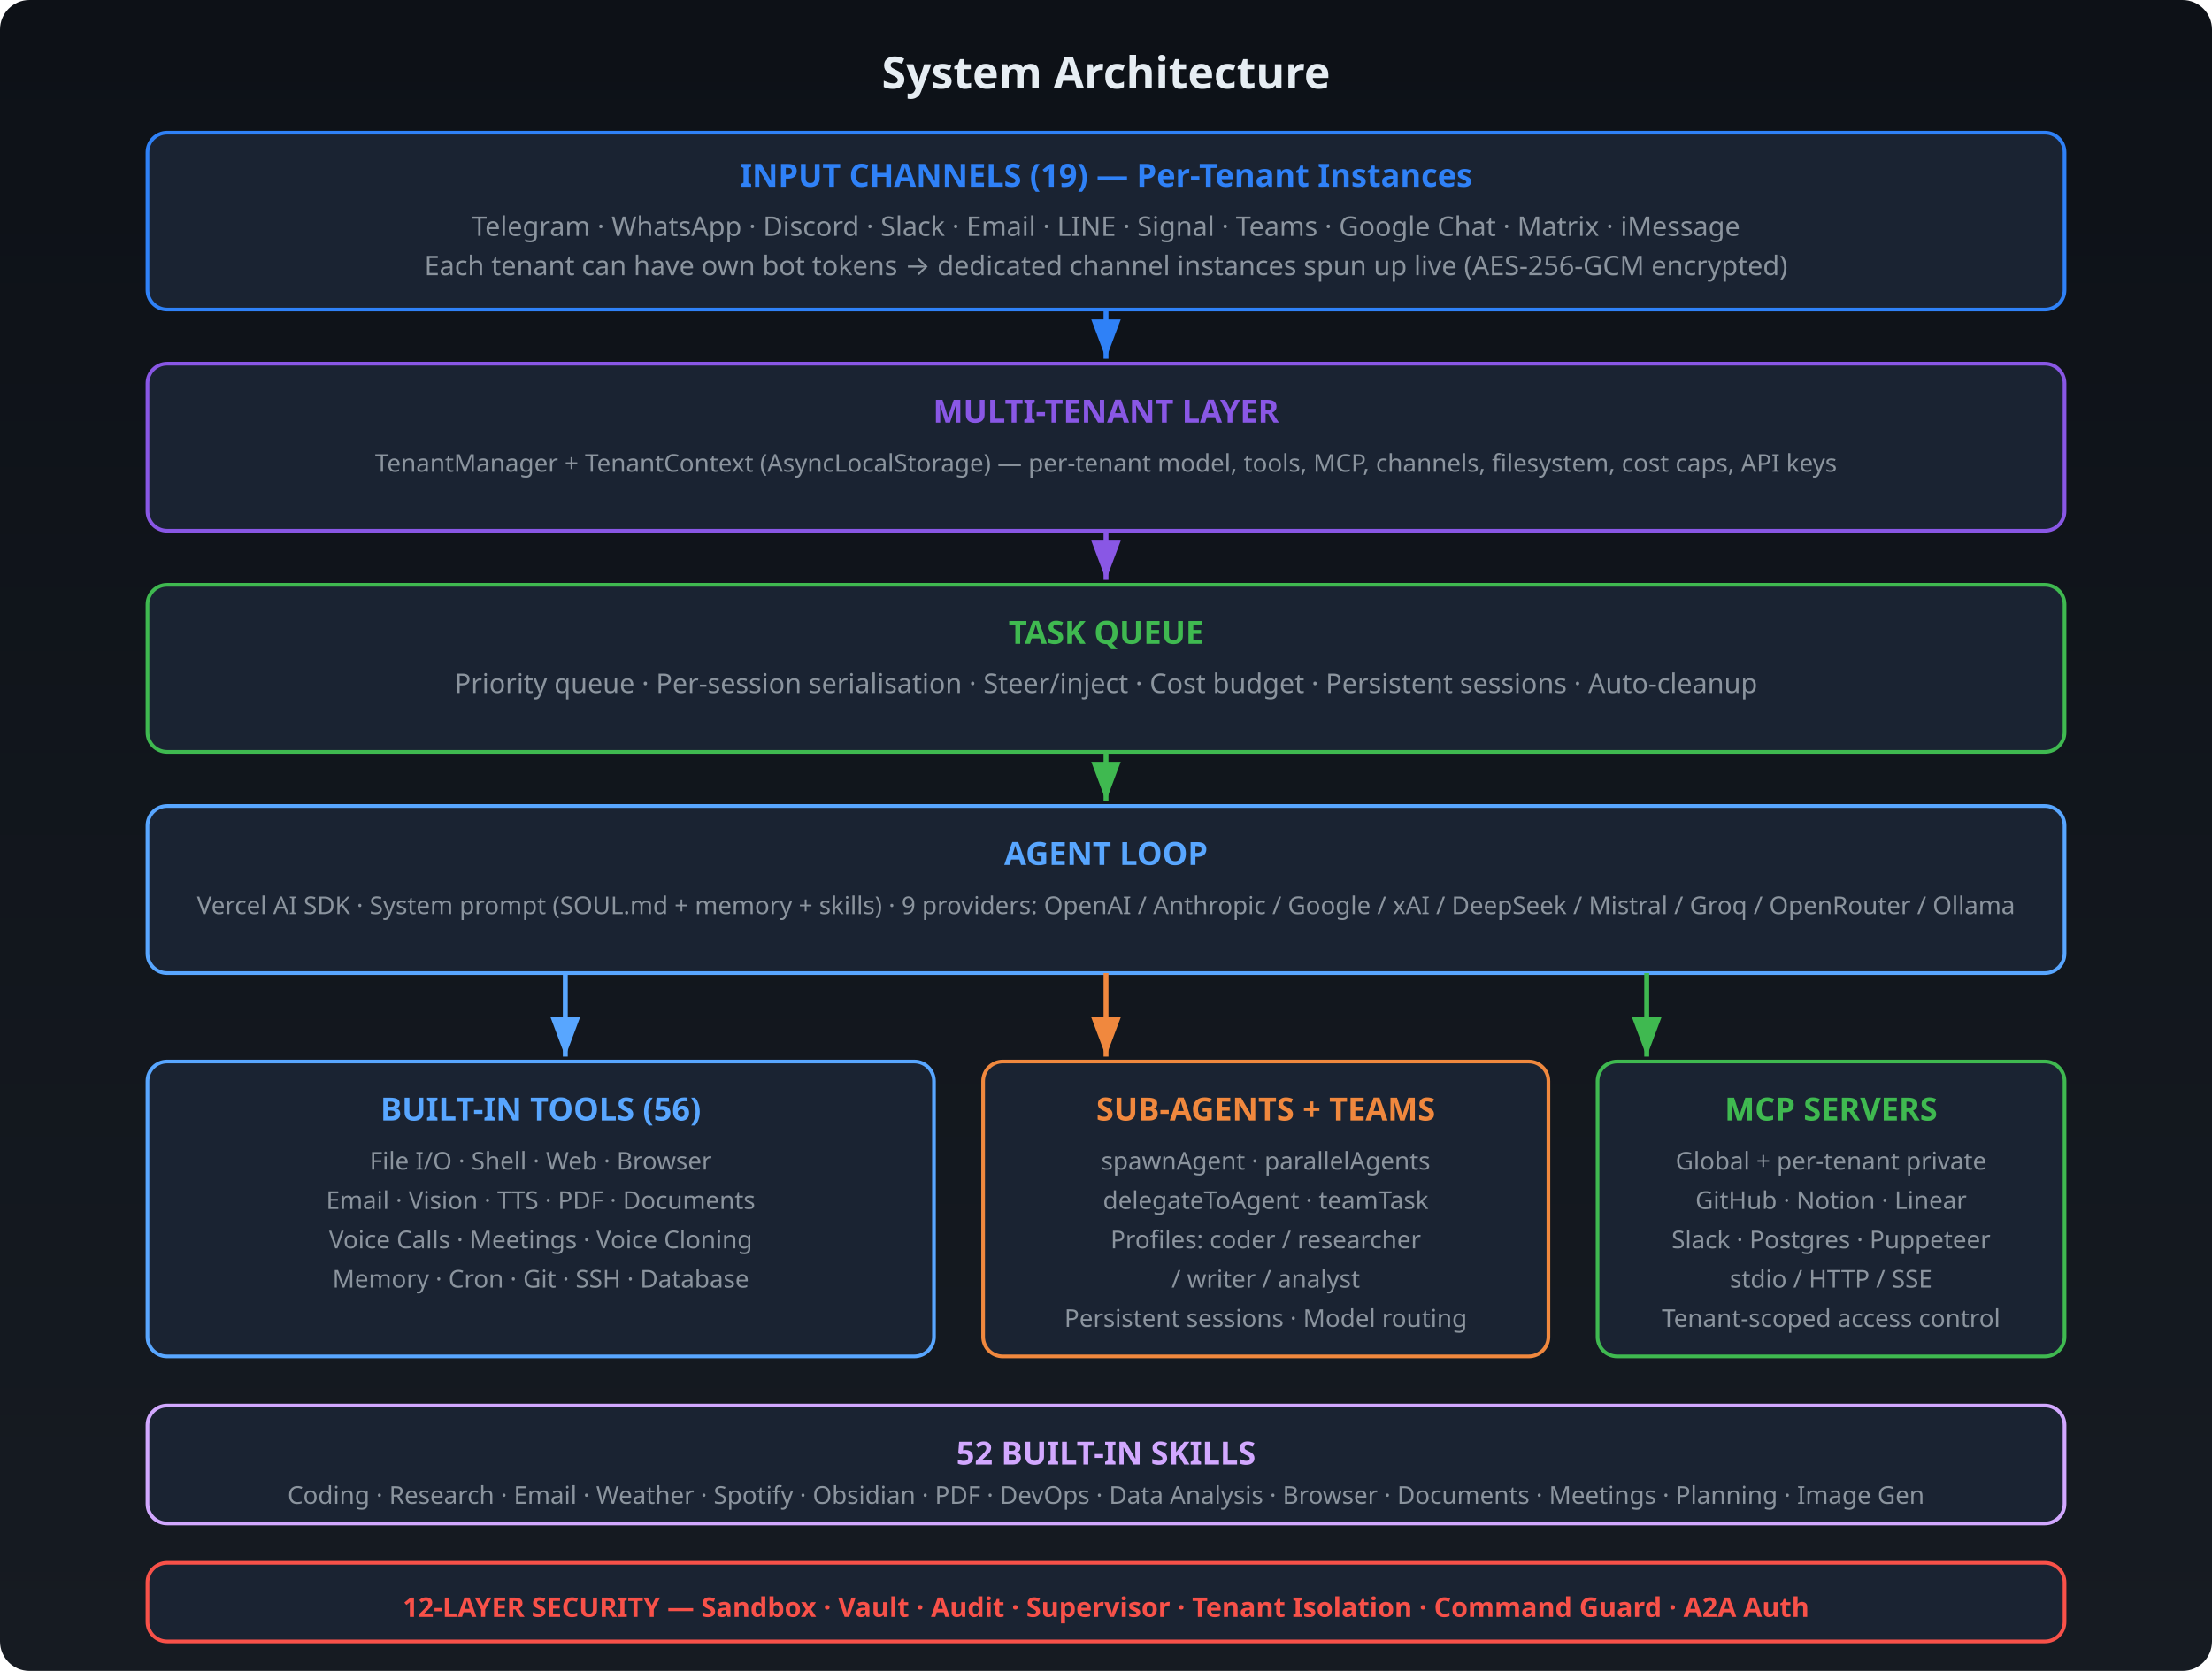
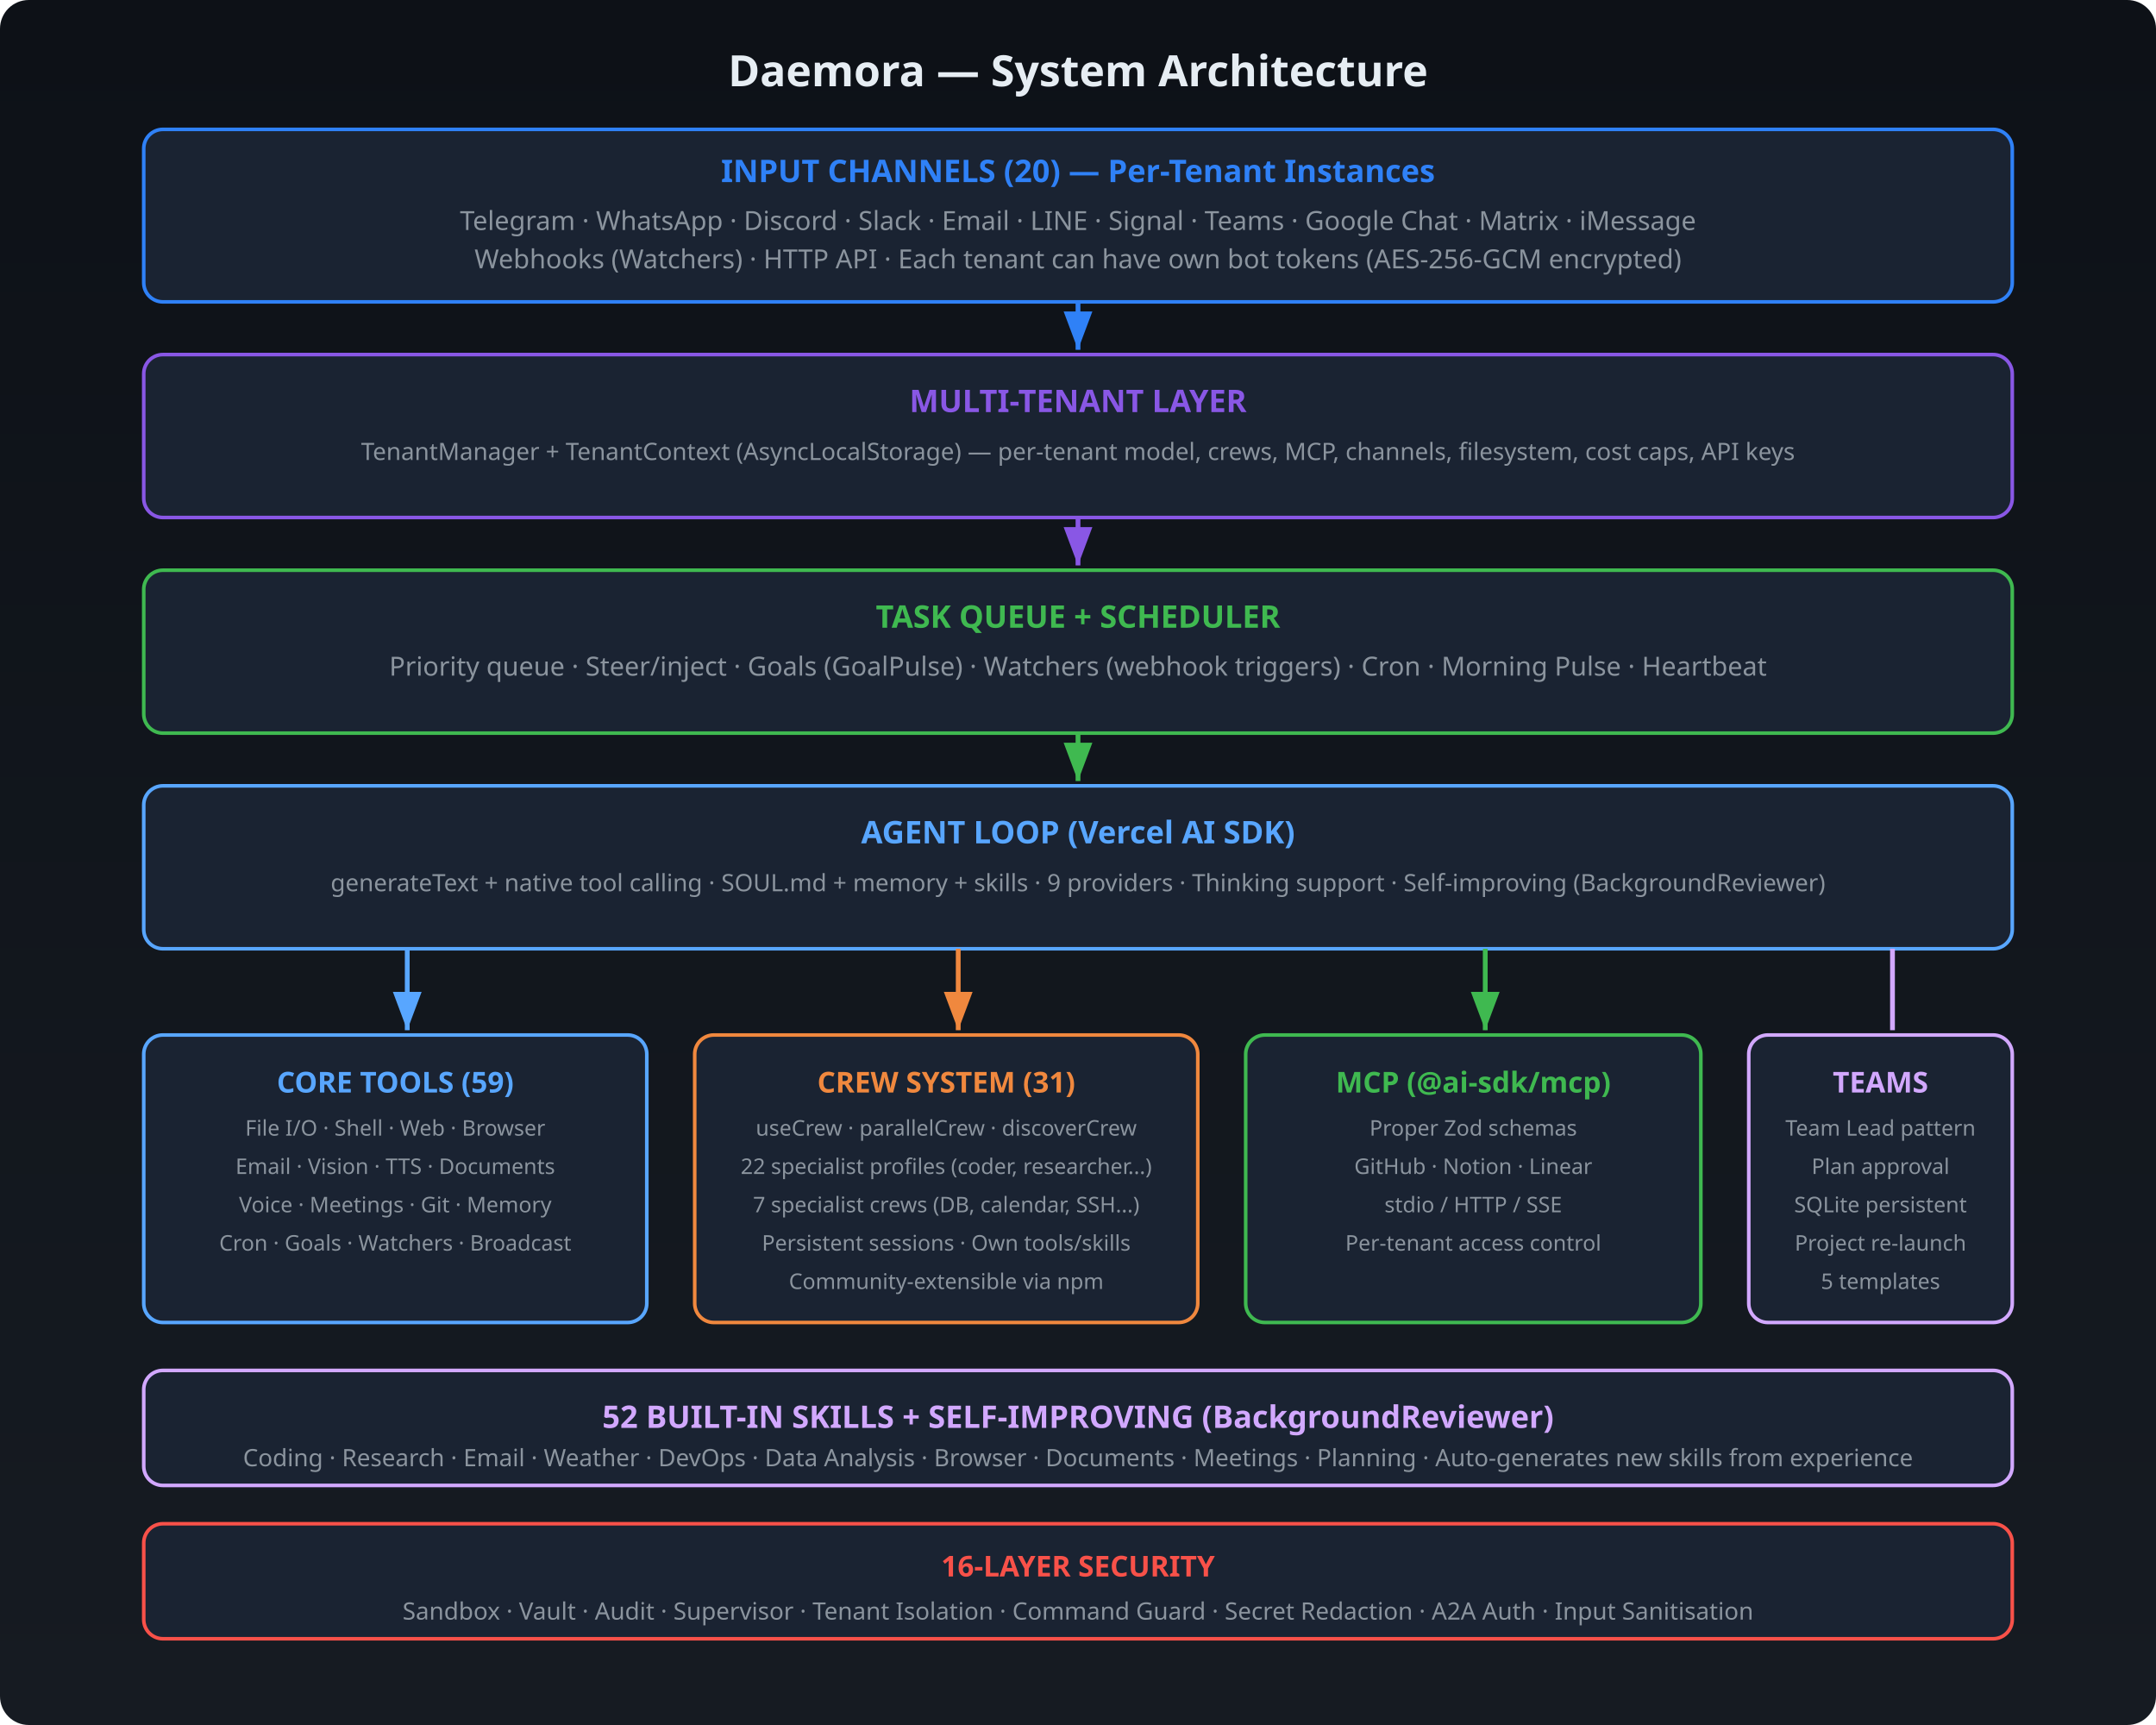
- <svg xmlns="http://www.w3.org/2000/svg" viewBox="0 0 900 680" font-family="'Segoe UI', system-ui, -apple-system, sans-serif">
+ <svg xmlns="http://www.w3.org/2000/svg" viewBox="0 0 900 720" font-family="'Segoe UI', system-ui, -apple-system, sans-serif">
  <defs>
    <linearGradient id="bg" x1="0" y1="0" x2="0" y2="1">
      <stop offset="0%" stop-color="#0d1117" />
      <stop offset="100%" stop-color="#161b22" />
    </linearGradient>
    <filter id="glow">
      <feGaussianBlur stdDeviation="2" result="blur" />
      <feMerge>
        <feMergeNode in="blur" />
        <feMergeNode in="SourceGraphic" />
      </feMerge>
    </filter>
-   </defs>
-   <rect width="900" height="680" fill="url(#bg)" rx="12" />
-   <text x="450" y="36" text-anchor="middle" fill="#e6edf3" font-size="18" font-weight="700">System Architecture</text>
-   <rect x="60" y="54" width="780" height="72" rx="8" fill="#1a2332" stroke="#2f81f7" stroke-width="1.5" />
-   <text x="450" y="76" text-anchor="middle" fill="#2f81f7" font-size="13" font-weight="700">INPUT CHANNELS (19) — Per-Tenant Instances</text>
-   <text x="450" y="96" text-anchor="middle" fill="#8b949e" font-size="11">Telegram · WhatsApp · Discord · Slack · Email · LINE · Signal · Teams · Google Chat · Matrix · iMessage</text>
-   <text x="450" y="112" text-anchor="middle" fill="#8b949e" font-size="11">Each tenant can have own bot tokens → dedicated channel instances spun up live (AES-256-GCM encrypted)</text>
-   <line x1="450" y1="126" x2="450" y2="146" stroke="#2f81f7" stroke-width="2" marker-end="url(#arrowBlue)" />
-   <defs>
    <marker id="arrowBlue" markerWidth="8" markerHeight="6" refX="8" refY="3" orient="auto">
      <path d="M0,0 L8,3 L0,6" fill="#2f81f7" />
    </marker>
-   </defs>
-   <rect x="60" y="148" width="780" height="68" rx="8" fill="#1a2332" stroke="#8957e5" stroke-width="1.5" />
-   <text x="450" y="172" text-anchor="middle" fill="#8957e5" font-size="13" font-weight="700">MULTI-TENANT LAYER</text>
-   <text x="450" y="192" text-anchor="middle" fill="#8b949e" font-size="10">TenantManager + TenantContext (AsyncLocalStorage) — per-tenant model, tools, MCP, channels, filesystem, cost caps, API keys</text>
-   <line x1="450" y1="216" x2="450" y2="236" stroke="#8957e5" stroke-width="2" marker-end="url(#arrowPurple)" />
-   <defs>
    <marker id="arrowPurple" markerWidth="8" markerHeight="6" refX="8" refY="3" orient="auto">
      <path d="M0,0 L8,3 L0,6" fill="#8957e5" />
    </marker>
-   </defs>
-   <rect x="60" y="238" width="780" height="68" rx="8" fill="#1a2332" stroke="#3fb950" stroke-width="1.5" />
-   <text x="450" y="262" text-anchor="middle" fill="#3fb950" font-size="13" font-weight="700">TASK QUEUE</text>
-   <text x="450" y="282" text-anchor="middle" fill="#8b949e" font-size="11">Priority queue · Per-session serialisation · Steer/inject · Cost budget · Persistent sessions · Auto-cleanup</text>
-   <line x1="450" y1="306" x2="450" y2="326" stroke="#3fb950" stroke-width="2" marker-end="url(#arrowGreen)" />
-   <defs>
    <marker id="arrowGreen" markerWidth="8" markerHeight="6" refX="8" refY="3" orient="auto">
      <path d="M0,0 L8,3 L0,6" fill="#3fb950" />
    </marker>
-   </defs>
-   <rect x="60" y="328" width="780" height="68" rx="8" fill="#1a2332" stroke="#58a6ff" stroke-width="1.5" />
-   <text x="450" y="352" text-anchor="middle" fill="#58a6ff" font-size="13" font-weight="700">AGENT LOOP</text>
-   <text x="450" y="372" text-anchor="middle" fill="#8b949e" font-size="10">Vercel AI SDK · System prompt (SOUL.md + memory + skills) · 9 providers: OpenAI / Anthropic / Google / xAI / DeepSeek / Mistral / Groq / OpenRouter / Ollama</text>
-   <line x1="230" y1="396" x2="230" y2="430" stroke="#58a6ff" stroke-width="2" marker-end="url(#arrowCyan)" />
-   <line x1="450" y1="396" x2="450" y2="430" stroke="#f0883e" stroke-width="2" marker-end="url(#arrowOrange)" />
-   <line x1="670" y1="396" x2="670" y2="430" stroke="#3fb950" stroke-width="2" marker-end="url(#arrowGreen2)" />
-   <defs>
    <marker id="arrowCyan" markerWidth="8" markerHeight="6" refX="8" refY="3" orient="auto">
      <path d="M0,0 L8,3 L0,6" fill="#58a6ff" />
    </marker>
    <marker id="arrowOrange" markerWidth="8" markerHeight="6" refX="8" refY="3" orient="auto">
      <path d="M0,0 L8,3 L0,6" fill="#f0883e" />
    </marker>
-     <marker id="arrowGreen2" markerWidth="8" markerHeight="6" refX="8" refY="3" orient="auto">
-       <path d="M0,0 L8,3 L0,6" fill="#3fb950" />
-     </marker>
  </defs>
-   <rect x="60" y="432" width="320" height="120" rx="8" fill="#1a2332" stroke="#58a6ff" stroke-width="1.5" />
-   <text x="220" y="456" text-anchor="middle" fill="#58a6ff" font-size="13" font-weight="700">BUILT-IN TOOLS (56)</text>
-   <text x="220" y="476" text-anchor="middle" fill="#8b949e" font-size="10">File I/O · Shell · Web · Browser</text>
-   <text x="220" y="492" text-anchor="middle" fill="#8b949e" font-size="10">Email · Vision · TTS · PDF · Documents</text>
-   <text x="220" y="508" text-anchor="middle" fill="#8b949e" font-size="10">Voice Calls · Meetings · Voice Cloning</text>
-   <text x="220" y="524" text-anchor="middle" fill="#8b949e" font-size="10">Memory · Cron · Git · SSH · Database</text>
-   <rect x="400" y="432" width="230" height="120" rx="8" fill="#1a2332" stroke="#f0883e" stroke-width="1.5" />
-   <text x="515" y="456" text-anchor="middle" fill="#f0883e" font-size="13" font-weight="700">SUB-AGENTS + TEAMS</text>
-   <text x="515" y="476" text-anchor="middle" fill="#8b949e" font-size="10">spawnAgent · parallelAgents</text>
-   <text x="515" y="492" text-anchor="middle" fill="#8b949e" font-size="10">delegateToAgent · teamTask</text>
-   <text x="515" y="508" text-anchor="middle" fill="#8b949e" font-size="10">Profiles: coder / researcher</text>
-   <text x="515" y="524" text-anchor="middle" fill="#8b949e" font-size="10">/ writer / analyst</text>
-   <text x="515" y="540" text-anchor="middle" fill="#8b949e" font-size="10">Persistent sessions · Model routing</text>
-   <rect x="650" y="432" width="190" height="120" rx="8" fill="#1a2332" stroke="#3fb950" stroke-width="1.5" />
-   <text x="745" y="456" text-anchor="middle" fill="#3fb950" font-size="13" font-weight="700">MCP SERVERS</text>
-   <text x="745" y="476" text-anchor="middle" fill="#8b949e" font-size="10">Global + per-tenant private</text>
-   <text x="745" y="492" text-anchor="middle" fill="#8b949e" font-size="10">GitHub · Notion · Linear</text>
-   <text x="745" y="508" text-anchor="middle" fill="#8b949e" font-size="10">Slack · Postgres · Puppeteer</text>
-   <text x="745" y="524" text-anchor="middle" fill="#8b949e" font-size="10">stdio / HTTP / SSE</text>
-   <text x="745" y="540" text-anchor="middle" fill="#8b949e" font-size="10">Tenant-scoped access control</text>
+   <rect width="900" height="720" fill="url(#bg)" rx="12" />
+   <text x="450" y="36" text-anchor="middle" fill="#e6edf3" font-size="18" font-weight="700">Daemora — System Architecture</text>
+   <rect x="60" y="54" width="780" height="72" rx="8" fill="#1a2332" stroke="#2f81f7" stroke-width="1.5" />
+   <text x="450" y="76" text-anchor="middle" fill="#2f81f7" font-size="13" font-weight="700">INPUT CHANNELS (20) — Per-Tenant Instances</text>
+   <text x="450" y="96" text-anchor="middle" fill="#8b949e" font-size="11">Telegram · WhatsApp · Discord · Slack · Email · LINE · Signal · Teams · Google Chat · Matrix · iMessage</text>
+   <text x="450" y="112" text-anchor="middle" fill="#8b949e" font-size="11">Webhooks (Watchers) · HTTP API · Each tenant can have own bot tokens (AES-256-GCM encrypted)</text>
+   <line x1="450" y1="126" x2="450" y2="146" stroke="#2f81f7" stroke-width="2" marker-end="url(#arrowBlue)" />
+   <rect x="60" y="148" width="780" height="68" rx="8" fill="#1a2332" stroke="#8957e5" stroke-width="1.5" />
+   <text x="450" y="172" text-anchor="middle" fill="#8957e5" font-size="13" font-weight="700">MULTI-TENANT LAYER</text>
+   <text x="450" y="192" text-anchor="middle" fill="#8b949e" font-size="10">TenantManager + TenantContext (AsyncLocalStorage) — per-tenant model, crews, MCP, channels, filesystem, cost caps, API keys</text>
+   <line x1="450" y1="216" x2="450" y2="236" stroke="#8957e5" stroke-width="2" marker-end="url(#arrowPurple)" />
+   <rect x="60" y="238" width="780" height="68" rx="8" fill="#1a2332" stroke="#3fb950" stroke-width="1.5" />
+   <text x="450" y="262" text-anchor="middle" fill="#3fb950" font-size="13" font-weight="700">TASK QUEUE + SCHEDULER</text>
+   <text x="450" y="282" text-anchor="middle" fill="#8b949e" font-size="11">Priority queue · Steer/inject · Goals (GoalPulse) · Watchers (webhook triggers) · Cron · Morning Pulse · Heartbeat</text>
+   <line x1="450" y1="306" x2="450" y2="326" stroke="#3fb950" stroke-width="2" marker-end="url(#arrowGreen)" />
+   <rect x="60" y="328" width="780" height="68" rx="8" fill="#1a2332" stroke="#58a6ff" stroke-width="1.5" />
+   <text x="450" y="352" text-anchor="middle" fill="#58a6ff" font-size="13" font-weight="700">AGENT LOOP (Vercel AI SDK)</text>
+   <text x="450" y="372" text-anchor="middle" fill="#8b949e" font-size="10">generateText + native tool calling · SOUL.md + memory + skills · 9 providers · Thinking support · Self-improving (BackgroundReviewer)</text>
+   <line x1="170" y1="396" x2="170" y2="430" stroke="#58a6ff" stroke-width="2" marker-end="url(#arrowCyan)" />
+   <line x1="400" y1="396" x2="400" y2="430" stroke="#f0883e" stroke-width="2" marker-end="url(#arrowOrange)" />
+   <line x1="620" y1="396" x2="620" y2="430" stroke="#3fb950" stroke-width="2" marker-end="url(#arrowGreen)" />
+   <line x1="790" y1="396" x2="790" y2="430" stroke="#d2a8ff" stroke-width="2" />
+   <rect x="60" y="432" width="210" height="120" rx="8" fill="#1a2332" stroke="#58a6ff" stroke-width="1.5" />
+   <text x="165" y="456" text-anchor="middle" fill="#58a6ff" font-size="12" font-weight="700">CORE TOOLS (59)</text>
+   <text x="165" y="474" text-anchor="middle" fill="#8b949e" font-size="9">File I/O · Shell · Web · Browser</text>
+   <text x="165" y="490" text-anchor="middle" fill="#8b949e" font-size="9">Email · Vision · TTS · Documents</text>
+   <text x="165" y="506" text-anchor="middle" fill="#8b949e" font-size="9">Voice · Meetings · Git · Memory</text>
+   <text x="165" y="522" text-anchor="middle" fill="#8b949e" font-size="9">Cron · Goals · Watchers · Broadcast</text>
+   <rect x="290" y="432" width="210" height="120" rx="8" fill="#1a2332" stroke="#f0883e" stroke-width="1.5" />
+   <text x="395" y="456" text-anchor="middle" fill="#f0883e" font-size="12" font-weight="700">CREW SYSTEM (31)</text>
+   <text x="395" y="474" text-anchor="middle" fill="#8b949e" font-size="9">useCrew · parallelCrew · discoverCrew</text>
+   <text x="395" y="490" text-anchor="middle" fill="#8b949e" font-size="9">22 specialist profiles (coder, researcher...)</text>
+   <text x="395" y="506" text-anchor="middle" fill="#8b949e" font-size="9">7 specialist crews (DB, calendar, SSH...)</text>
+   <text x="395" y="522" text-anchor="middle" fill="#8b949e" font-size="9">Persistent sessions · Own tools/skills</text>
+   <text x="395" y="538" text-anchor="middle" fill="#8b949e" font-size="9">Community-extensible via npm</text>
+   <rect x="520" y="432" width="190" height="120" rx="8" fill="#1a2332" stroke="#3fb950" stroke-width="1.5" />
+   <text x="615" y="456" text-anchor="middle" fill="#3fb950" font-size="12" font-weight="700">MCP (@ai-sdk/mcp)</text>
+   <text x="615" y="474" text-anchor="middle" fill="#8b949e" font-size="9">Proper Zod schemas</text>
+   <text x="615" y="490" text-anchor="middle" fill="#8b949e" font-size="9">GitHub · Notion · Linear</text>
+   <text x="615" y="506" text-anchor="middle" fill="#8b949e" font-size="9">stdio / HTTP / SSE</text>
+   <text x="615" y="522" text-anchor="middle" fill="#8b949e" font-size="9">Per-tenant access control</text>
+   <rect x="730" y="432" width="110" height="120" rx="8" fill="#1a2332" stroke="#d2a8ff" stroke-width="1.5" />
+   <text x="785" y="456" text-anchor="middle" fill="#d2a8ff" font-size="12" font-weight="700">TEAMS</text>
+   <text x="785" y="474" text-anchor="middle" fill="#8b949e" font-size="9">Team Lead pattern</text>
+   <text x="785" y="490" text-anchor="middle" fill="#8b949e" font-size="9">Plan approval</text>
+   <text x="785" y="506" text-anchor="middle" fill="#8b949e" font-size="9">SQLite persistent</text>
+   <text x="785" y="522" text-anchor="middle" fill="#8b949e" font-size="9">Project re-launch</text>
+   <text x="785" y="538" text-anchor="middle" fill="#8b949e" font-size="9">5 templates</text>
  <rect x="60" y="572" width="780" height="48" rx="8" fill="#1a2332" stroke="#d2a8ff" stroke-width="1.5" />
-   <text x="450" y="596" text-anchor="middle" fill="#d2a8ff" font-size="13" font-weight="700">52 BUILT-IN SKILLS</text>
-   <text x="450" y="612" text-anchor="middle" fill="#8b949e" font-size="10">Coding · Research · Email · Weather · Spotify · Obsidian · PDF · DevOps · Data Analysis · Browser · Documents · Meetings · Planning · Image Gen</text>
-   <rect x="60" y="636" width="780" height="32" rx="8" fill="#1a2332" stroke="#f85149" stroke-width="1.5" />
-   <text x="450" y="658" text-anchor="middle" fill="#f85149" font-size="11" font-weight="700">12-LAYER SECURITY — Sandbox · Vault · Audit · Supervisor · Tenant Isolation · Command Guard · A2A Auth</text>
+   <text x="450" y="596" text-anchor="middle" fill="#d2a8ff" font-size="13" font-weight="700">52 BUILT-IN SKILLS + SELF-IMPROVING (BackgroundReviewer)</text>
+   <text x="450" y="612" text-anchor="middle" fill="#8b949e" font-size="10">Coding · Research · Email · Weather · DevOps · Data Analysis · Browser · Documents · Meetings · Planning · Auto-generates new skills from experience</text>
+   <rect x="60" y="636" width="780" height="48" rx="8" fill="#1a2332" stroke="#f85149" stroke-width="1.5" />
+   <text x="450" y="658" text-anchor="middle" fill="#f85149" font-size="12" font-weight="700">16-LAYER SECURITY</text>
+   <text x="450" y="676" text-anchor="middle" fill="#8b949e" font-size="10">Sandbox · Vault · Audit · Supervisor · Tenant Isolation · Command Guard · Secret Redaction · A2A Auth · Input Sanitisation</text>
</svg>
